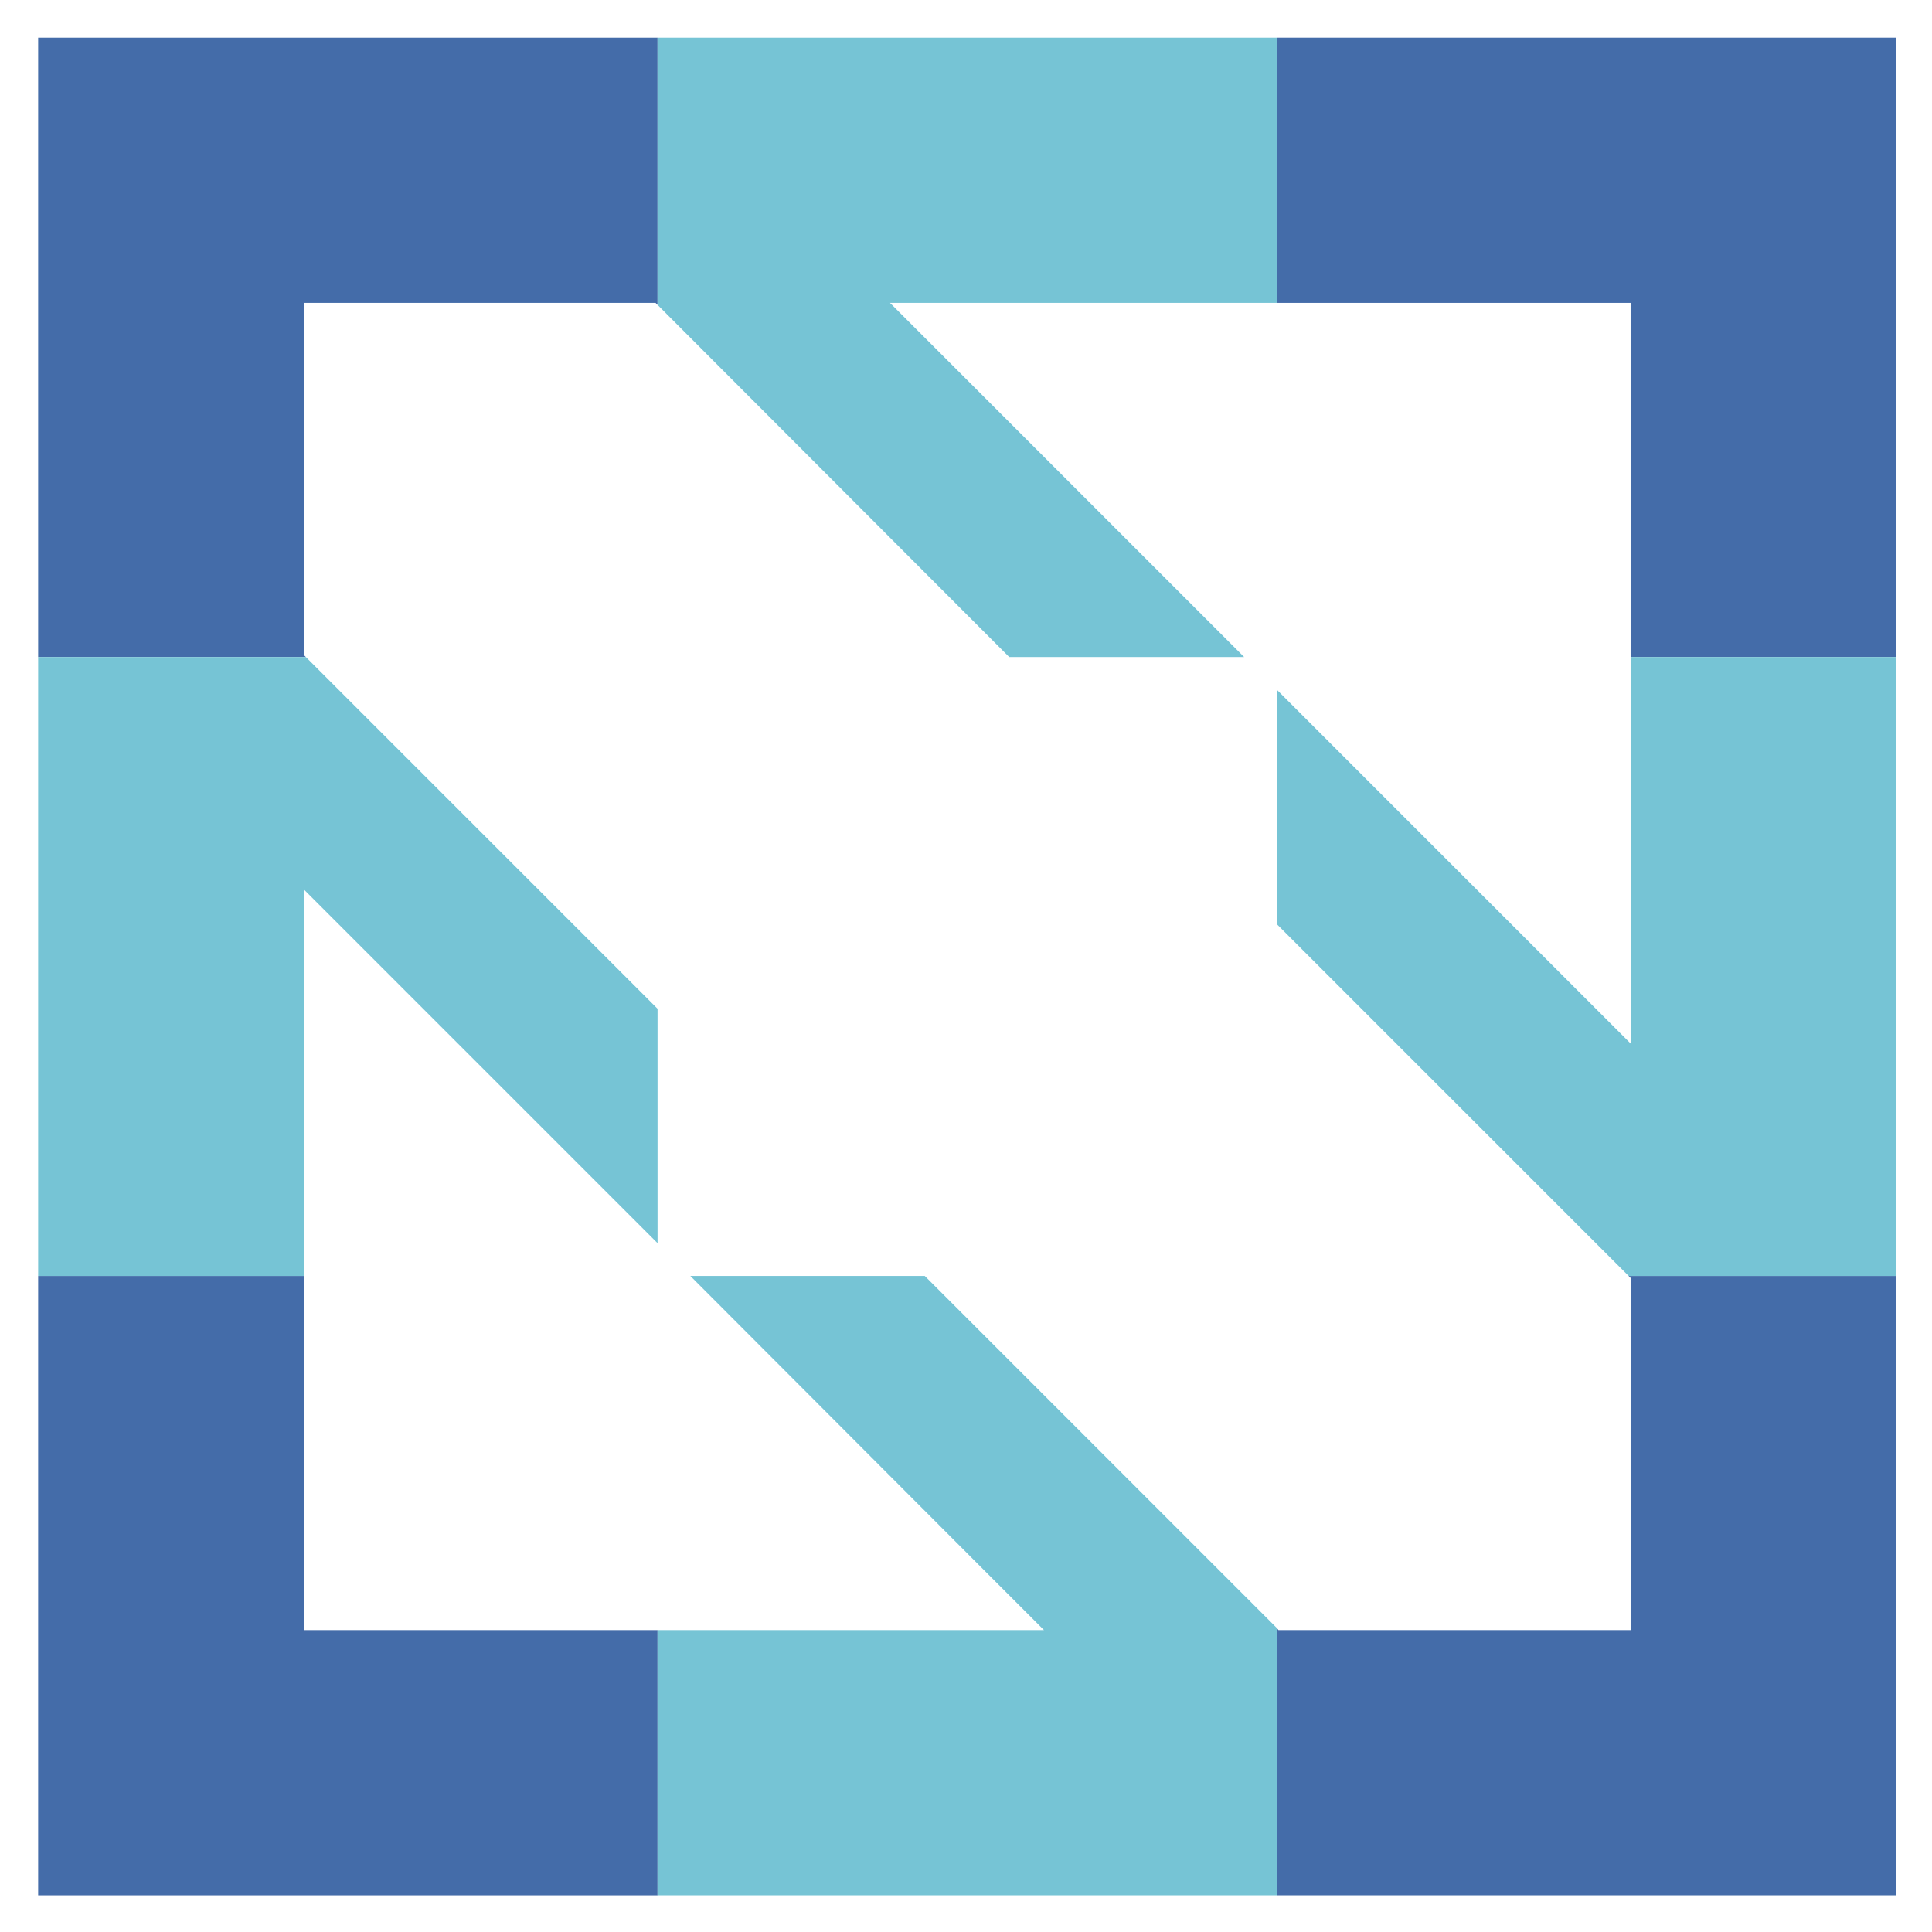
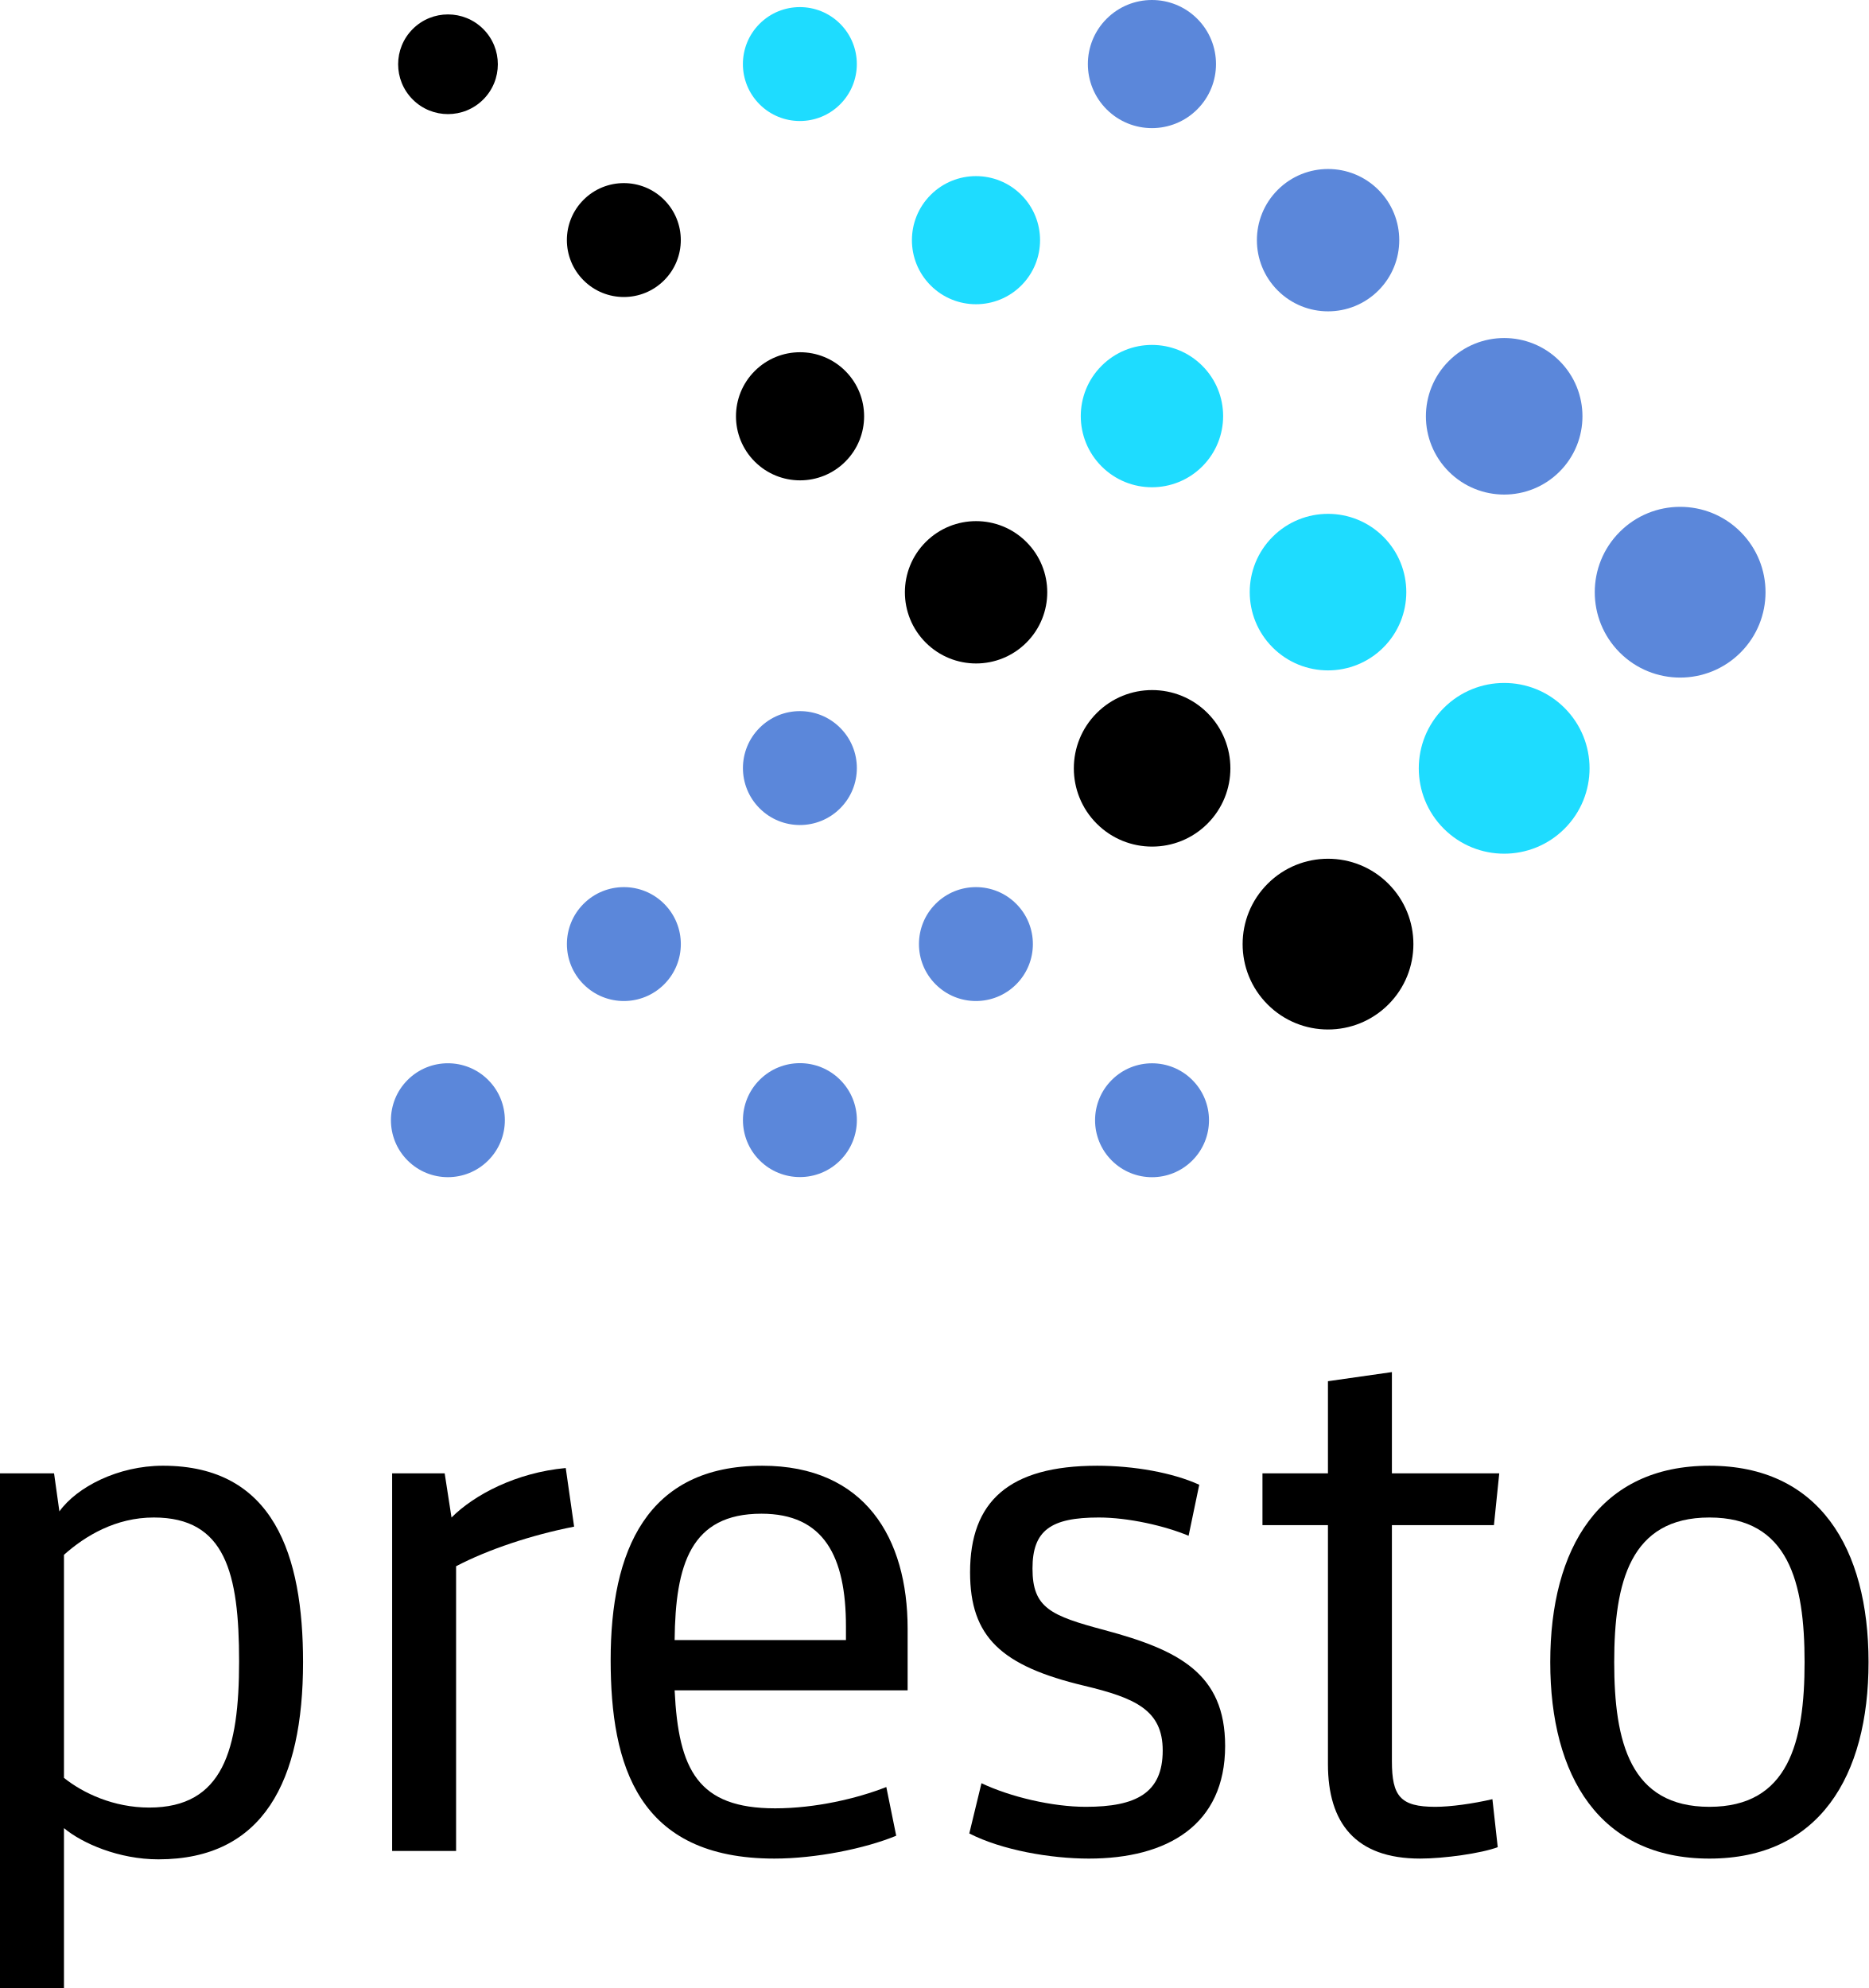
- <svg xmlns="http://www.w3.org/2000/svg" role="img" viewBox="5.52 5.02 388.96 388.96">
-   <style>svg {enable-background:new 0 0 400 400}</style>
-   <style>.st0{fill:#446ca9}.st1{fill:#76c4d5}</style>
-   <g id="XMLID_15_">
-     <g id="XMLID_78_">
-       <path id="XMLID_82_" d="M66.7 261.9H13.2v124.7h124.7v-53.4H66.7z" class="st0" />
-       <path id="XMLID_81_" d="M333.8 262.3v70.9h-70.9l-.3-.4v53.8h124.6V261.9h-53.8z" class="st0" />
-       <path id="XMLID_80_" d="M13.2 137.3h53.9l-.4-.4V66h70.8l.4.4V12.6H13.2z" class="st0" />
-       <path id="XMLID_79_" d="M262.6 12.6V66h71.2v71.3h53.4V12.6z" class="st0" />
+ <svg xmlns="http://www.w3.org/2000/svg" height="212.483" width="199.685" xml:space="preserve" enable-background="new 0 0 320 102.667" viewBox="0 0 199.685 212.483" y="0px" x="0px" id="Layer_1" version="1.1">
+   <defs id="defs69" />
+   <g transform="translate(-1.011,111.5935)" id="g14">
+     <path d="m 17.937,87.138 c -4.23,0 -8.138,-1.708 -10.09,-3.336 V 100.89 H 1.011 V 45.881 h 5.777 l 0.57,4.069 c 1.872,-2.605 6.266,-4.883 11.068,-4.883 11.879,0 14.971,9.603 14.971,20.995 0,12.694 -4.231,21.076 -15.46,21.076 z M 7.847,78.431 c 2.035,1.627 5.289,3.173 9.113,3.173 7.893,0 9.602,-6.183 9.602,-15.622 0,-9.44 -1.464,-15.381 -9.113,-15.381 -4.069,0 -7.322,1.954 -9.602,3.988 z" id="path2" />
+     <path d="m 62.365,51.578 c -4.556,0.895 -9.195,2.441 -12.613,4.232 v 30.432 h -6.835 v -40.36 h 5.615 l 0.731,4.719 c 2.442,-2.44 6.918,-4.8 12.207,-5.289 z" id="path4" />
+     <path d="m 73.106,69.073 c 0.408,8.544 2.523,12.613 10.742,12.613 4.312,0 8.788,-1.059 11.88,-2.278 l 1.058,5.206 c -3.336,1.383 -8.627,2.443 -13.02,2.443 -14.566,0 -17.496,-9.929 -17.496,-21.239 0,-11.635 3.824,-20.75 16.194,-20.75 10.985,0 15.542,7.731 15.542,17.415 v 6.591 h -24.9 z m 0,-5.369 h 18.309 v -1.466 c 0,-7.487 -2.359,-12.043 -9.033,-12.043 -7.566,0 -9.194,5.452 -9.276,13.509 z" id="path6" />
+     <path d="m 117.372,87.058 c -4.069,0 -9.277,-0.896 -12.776,-2.687 l 1.302,-5.369 c 3.092,1.464 7.568,2.523 11.149,2.523 5.369,0 8.219,-1.466 8.219,-6.022 0,-4.315 -2.93,-5.615 -8.382,-6.918 -8.869,-2.115 -12.205,-5.208 -12.205,-12.124 0,-7.569 4.15,-11.393 13.588,-11.393 3.905,0 8.057,0.733 10.904,2.033 l -1.139,5.454 c -2.522,-1.059 -6.429,-1.954 -9.602,-1.954 -5.127,0 -7.08,1.383 -7.08,5.453 0,4.231 1.953,5.045 7.73,6.59 7.893,2.116 12.857,4.638 12.857,12.37 0,8.461 -6.185,12.044 -14.565,12.044 z" id="path8" />
+     <path d="m 161.069,85.836 c -1.709,0.65 -5.697,1.221 -8.299,1.221 -6.917,0 -9.846,-3.826 -9.846,-10.092 V 51.416 h -6.998 v -5.535 h 6.998 v -9.846 l 6.835,-0.976 v 10.822 h 11.473 l -0.569,5.535 h -10.904 v 25.226 c 0,3.742 0.895,4.883 4.638,4.883 1.628,0 3.987,-0.327 6.103,-0.816 z" id="path10" />
+     <path d="m 183.689,87.058 c -11.718,0 -17.008,-8.788 -17.008,-20.995 0,-12.206 5.29,-20.995 17.008,-20.995 11.717,0 17.007,8.788 17.007,20.995 0,12.206 -5.29,20.995 -17.007,20.995 z m 0,-36.457 c -8.463,0 -10.173,6.916 -10.173,15.462 0,8.544 1.71,15.462 10.173,15.462 8.462,0 10.172,-6.918 10.172,-15.462 0,-8.546 -1.71,-15.462 -10.172,-15.462 z" id="path12" />
+   </g>
+   <g transform="matrix(1.477869,0,0,1.477869,-280.2969,-2.872528)" id="g62">
+     <g id="g46">
+       <circle transform="matrix(0.7071,-0.7071,0.7071,0.7071,75.2889,194.9389)" cx="272.97" cy="6.583" id="ellipse16" r="4.633" style="fill:#5b87da" />
+       <circle transform="matrix(0.7071,-0.7071,0.7071,0.7071,70.0236,207.6766)" cx="285.7" cy="19.312" id="ellipse18" r="5.147" style="fill:#5b87da" />
+       <ellipse transform="matrix(0.7071,-0.7071,0.7071,0.7071,64.7566,220.4137)" cx="298.429" cy="32.042" rx="5.661" ry="5.66" id="ellipse20" style="fill:#5b87da" />
+       <ellipse transform="matrix(0.7071,-0.7071,0.7071,0.7071,59.4777,233.1359)" cx="311.159" cy="44.772" rx="6.175" ry="6.174" id="ellipse22" style="fill:#5b87da" />
+       <circle transform="matrix(0.7071,-0.7071,0.7071,0.7071,67.8322,176.9367)" cx="247.511" cy="6.583" id="ellipse24" r="4.119" style="fill:#1edcff" />
+       <circle transform="matrix(0.7071,-0.7071,0.7071,0.7071,62.5669,189.6742)" cx="260.24" cy="19.312" id="ellipse26" r="4.633" style="fill:#1edcff" />
+       <circle transform="matrix(0.7071,-0.7071,0.7071,0.7071,57.2882,202.3964)" cx="272.97" cy="32.042" id="ellipse28" r="5.147" style="fill:#1edcff" />
+       <circle transform="matrix(0.7071,-0.7071,0.7071,0.7071,52.0167,215.1274)" cx="285.7" cy="44.772" id="ellipse30" r="5.661" style="fill:#1edcff" />
+       <ellipse transform="matrix(0.7071,-0.7071,0.7071,0.7071,46.7535,227.8705)" cx="298.429" cy="57.501" rx="6.175" ry="6.174" id="ellipse32" style="fill:#1edcff" />
+       <circle transform="matrix(0.7071,-0.7071,0.7071,0.7071,60.3907,158.9503)" cx="222.052" cy="6.582" id="ellipse34" r="3.605" />
+       <circle transform="matrix(0.7071,-0.7071,0.7071,0.7071,55.1036,171.664)" cx="234.782" cy="19.312" id="ellipse36" r="4.119" />
+       <circle transform="matrix(0.7071,-0.7071,0.7071,0.7071,49.8433,184.4092)" cx="247.511" cy="32.042" id="ellipse38" r="4.633" />
+       <circle transform="matrix(0.7071,-0.7071,0.7071,0.7071,44.5704,197.1387)" cx="260.241" cy="44.771" id="ellipse40" r="5.147" />
+       <ellipse transform="matrix(0.7071,-0.7071,0.7071,0.7071,39.2976,209.8698)" cx="272.97" cy="57.501" rx="5.661" ry="5.66" id="ellipse42" />
+       <ellipse transform="matrix(0.7071,-0.7071,0.7071,0.7071,34.0145,222.5829)" cx="285.7" cy="70.231" rx="6.175" ry="6.174" id="ellipse44" />
    </g>
-     <g id="XMLID_73_">
-       <path id="XMLID_77_" d="M256 137.3L184.7 66h77.9V12.6H137.9v53.8l70.8 70.9z" class="st1" />
-       <path id="XMLID_76_" d="M191.7 261.9h-47.2l59 59.1 12.2 12.2h-77.8v53.4h124.7v-53.8l-35.5-35.5z" class="st1" />
-       <path id="XMLID_75_" d="M333.8 137.3v77.8l-12.2-12.2-59-59v47.2l35.4 35.4 35.4 35.4h53.8V137.3z" class="st1" />
-       <path id="XMLID_74_" d="M137.9 208.1l-70.8-70.8H13.2v124.6h53.5v-77.8l71.2 71.2z" class="st1" />
+     <g id="g60">
+       <circle transform="matrix(0.7071,-0.7071,0.7071,0.7071,31.8295,191.8493)" cx="247.512" cy="57.501" id="ellipse48" r="4.119" style="fill:#5b87da" />
+       <circle transform="matrix(0.7071,-0.7071,0.7071,0.7071,19.101,186.5767)" cx="234.783" cy="70.23" id="ellipse50" r="4.119" style="fill:#5b87da" />
+       <circle transform="matrix(0.7071,-0.7071,0.7071,0.7071,6.3767,181.3135)" cx="222.053" cy="82.959" id="ellipse52" r="4.119" style="fill:#5b87da" />
+       <circle transform="matrix(0.7071,-0.7071,0.7071,0.7071,13.8286,199.3076)" cx="247.512" cy="82.96" id="ellipse54" r="4.119" style="fill:#5b87da" />
+       <circle transform="matrix(0.7071,-0.7071,0.7071,0.7071,21.2889,217.318)" cx="272.97" cy="82.961" id="ellipse56" r="4.119" style="fill:#5b87da" />
+       <circle transform="matrix(0.7071,-0.7071,0.7071,0.7071,26.5569,204.578)" cx="260.241" cy="70.23" id="ellipse58" r="4.119" style="fill:#5b87da" />
    </g>
  </g>
</svg>
